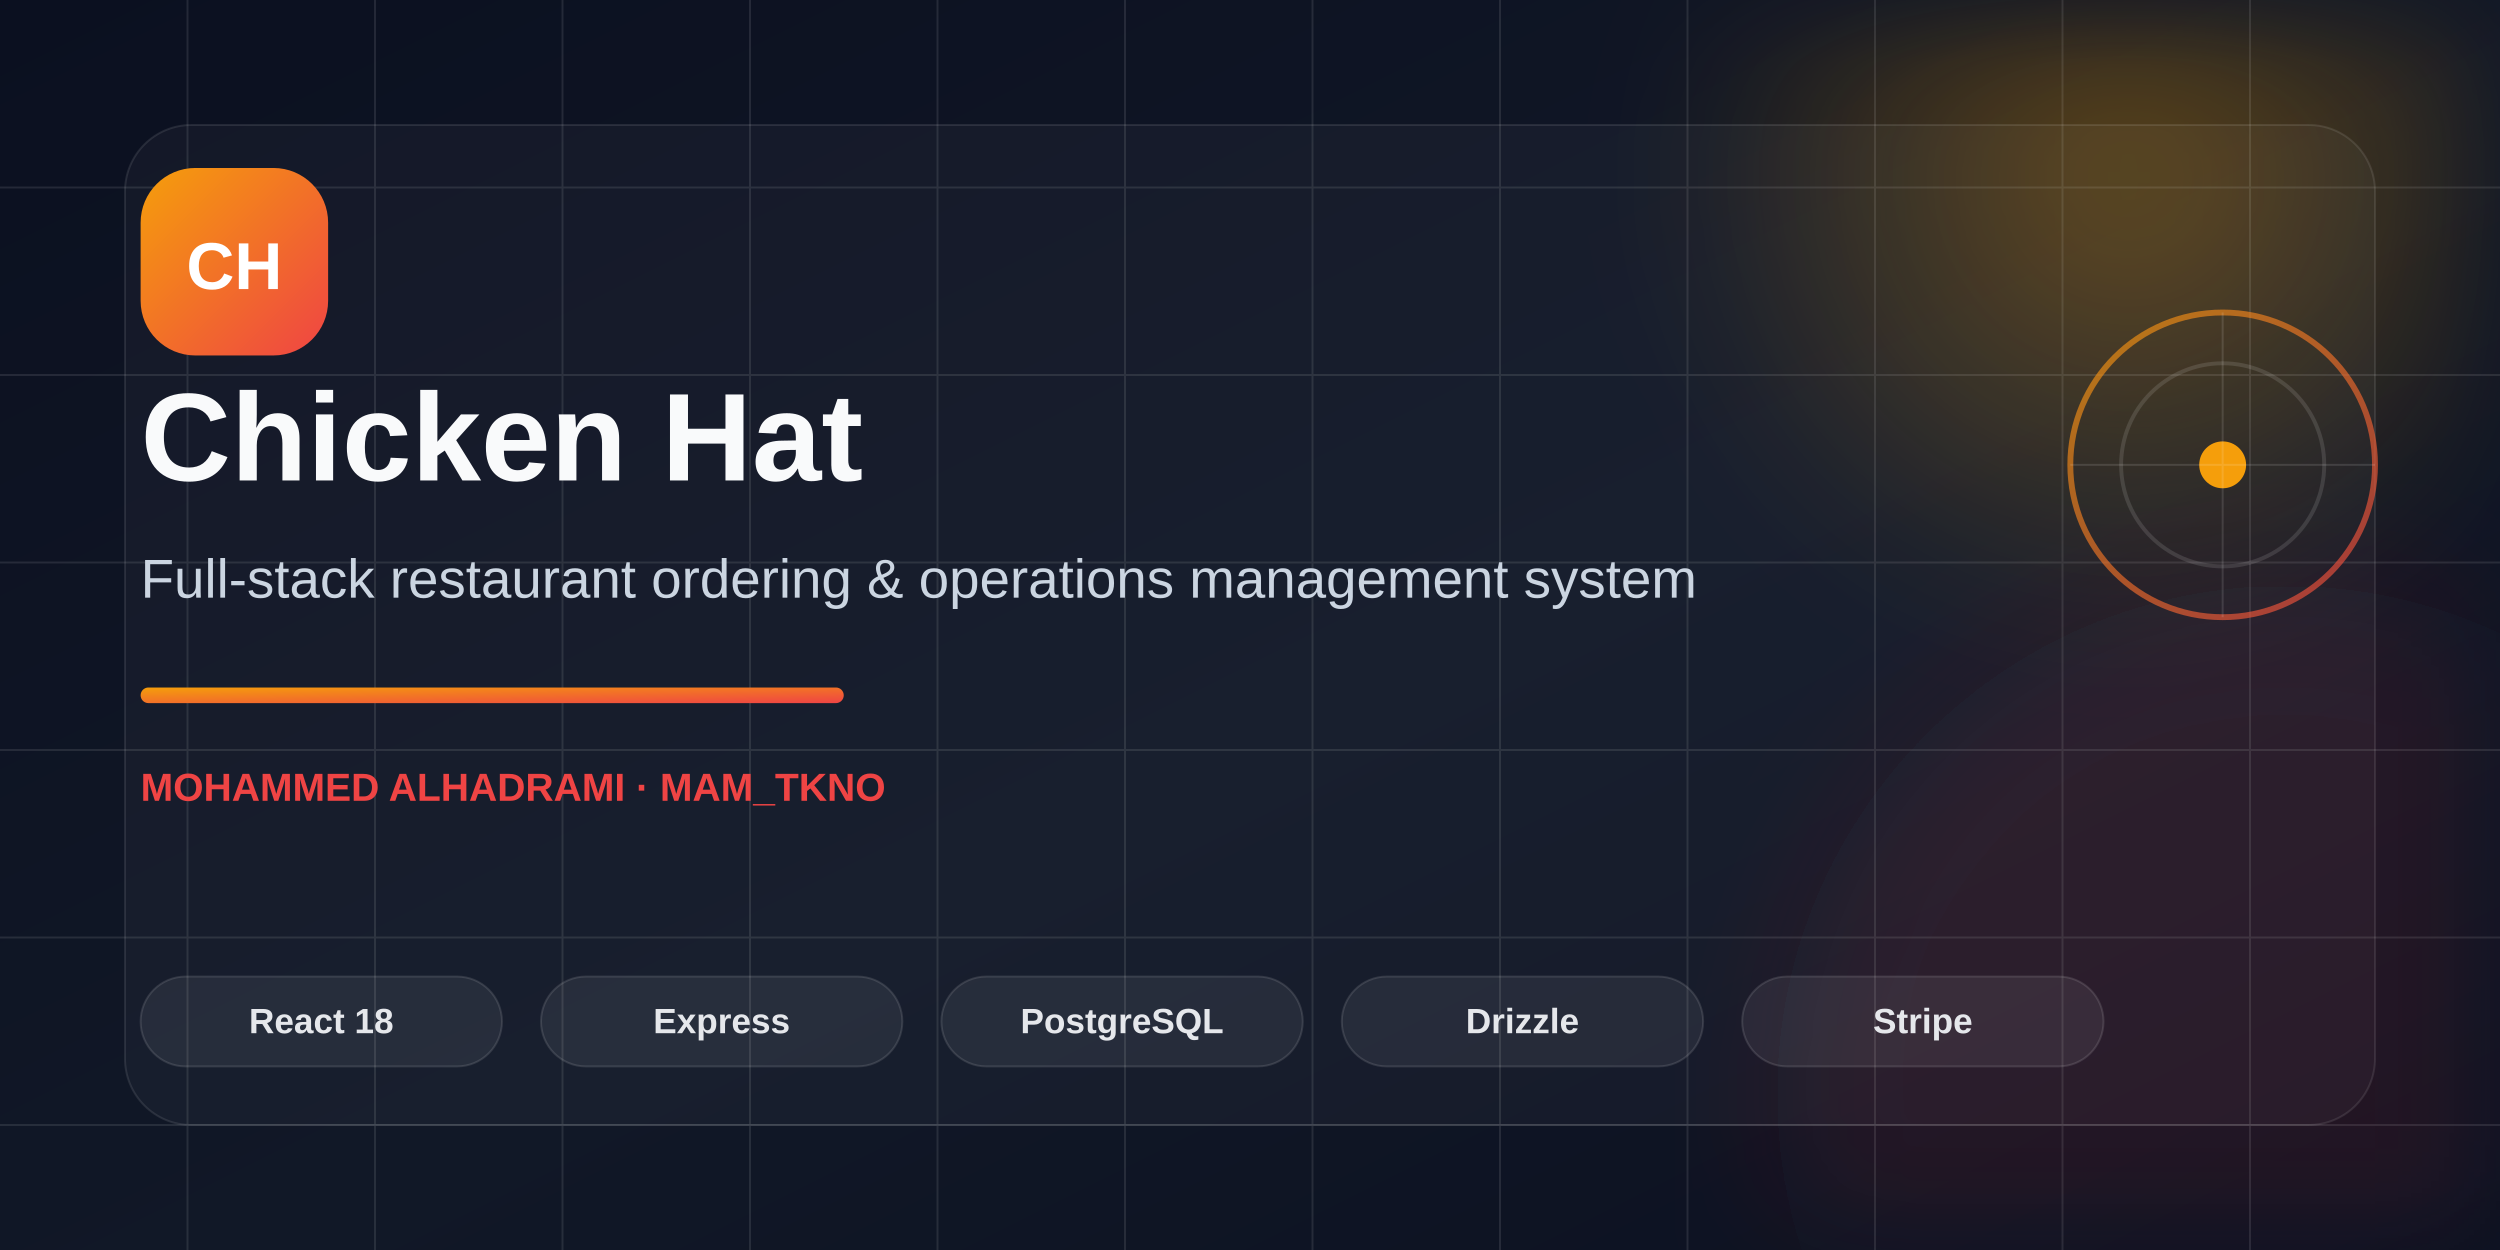
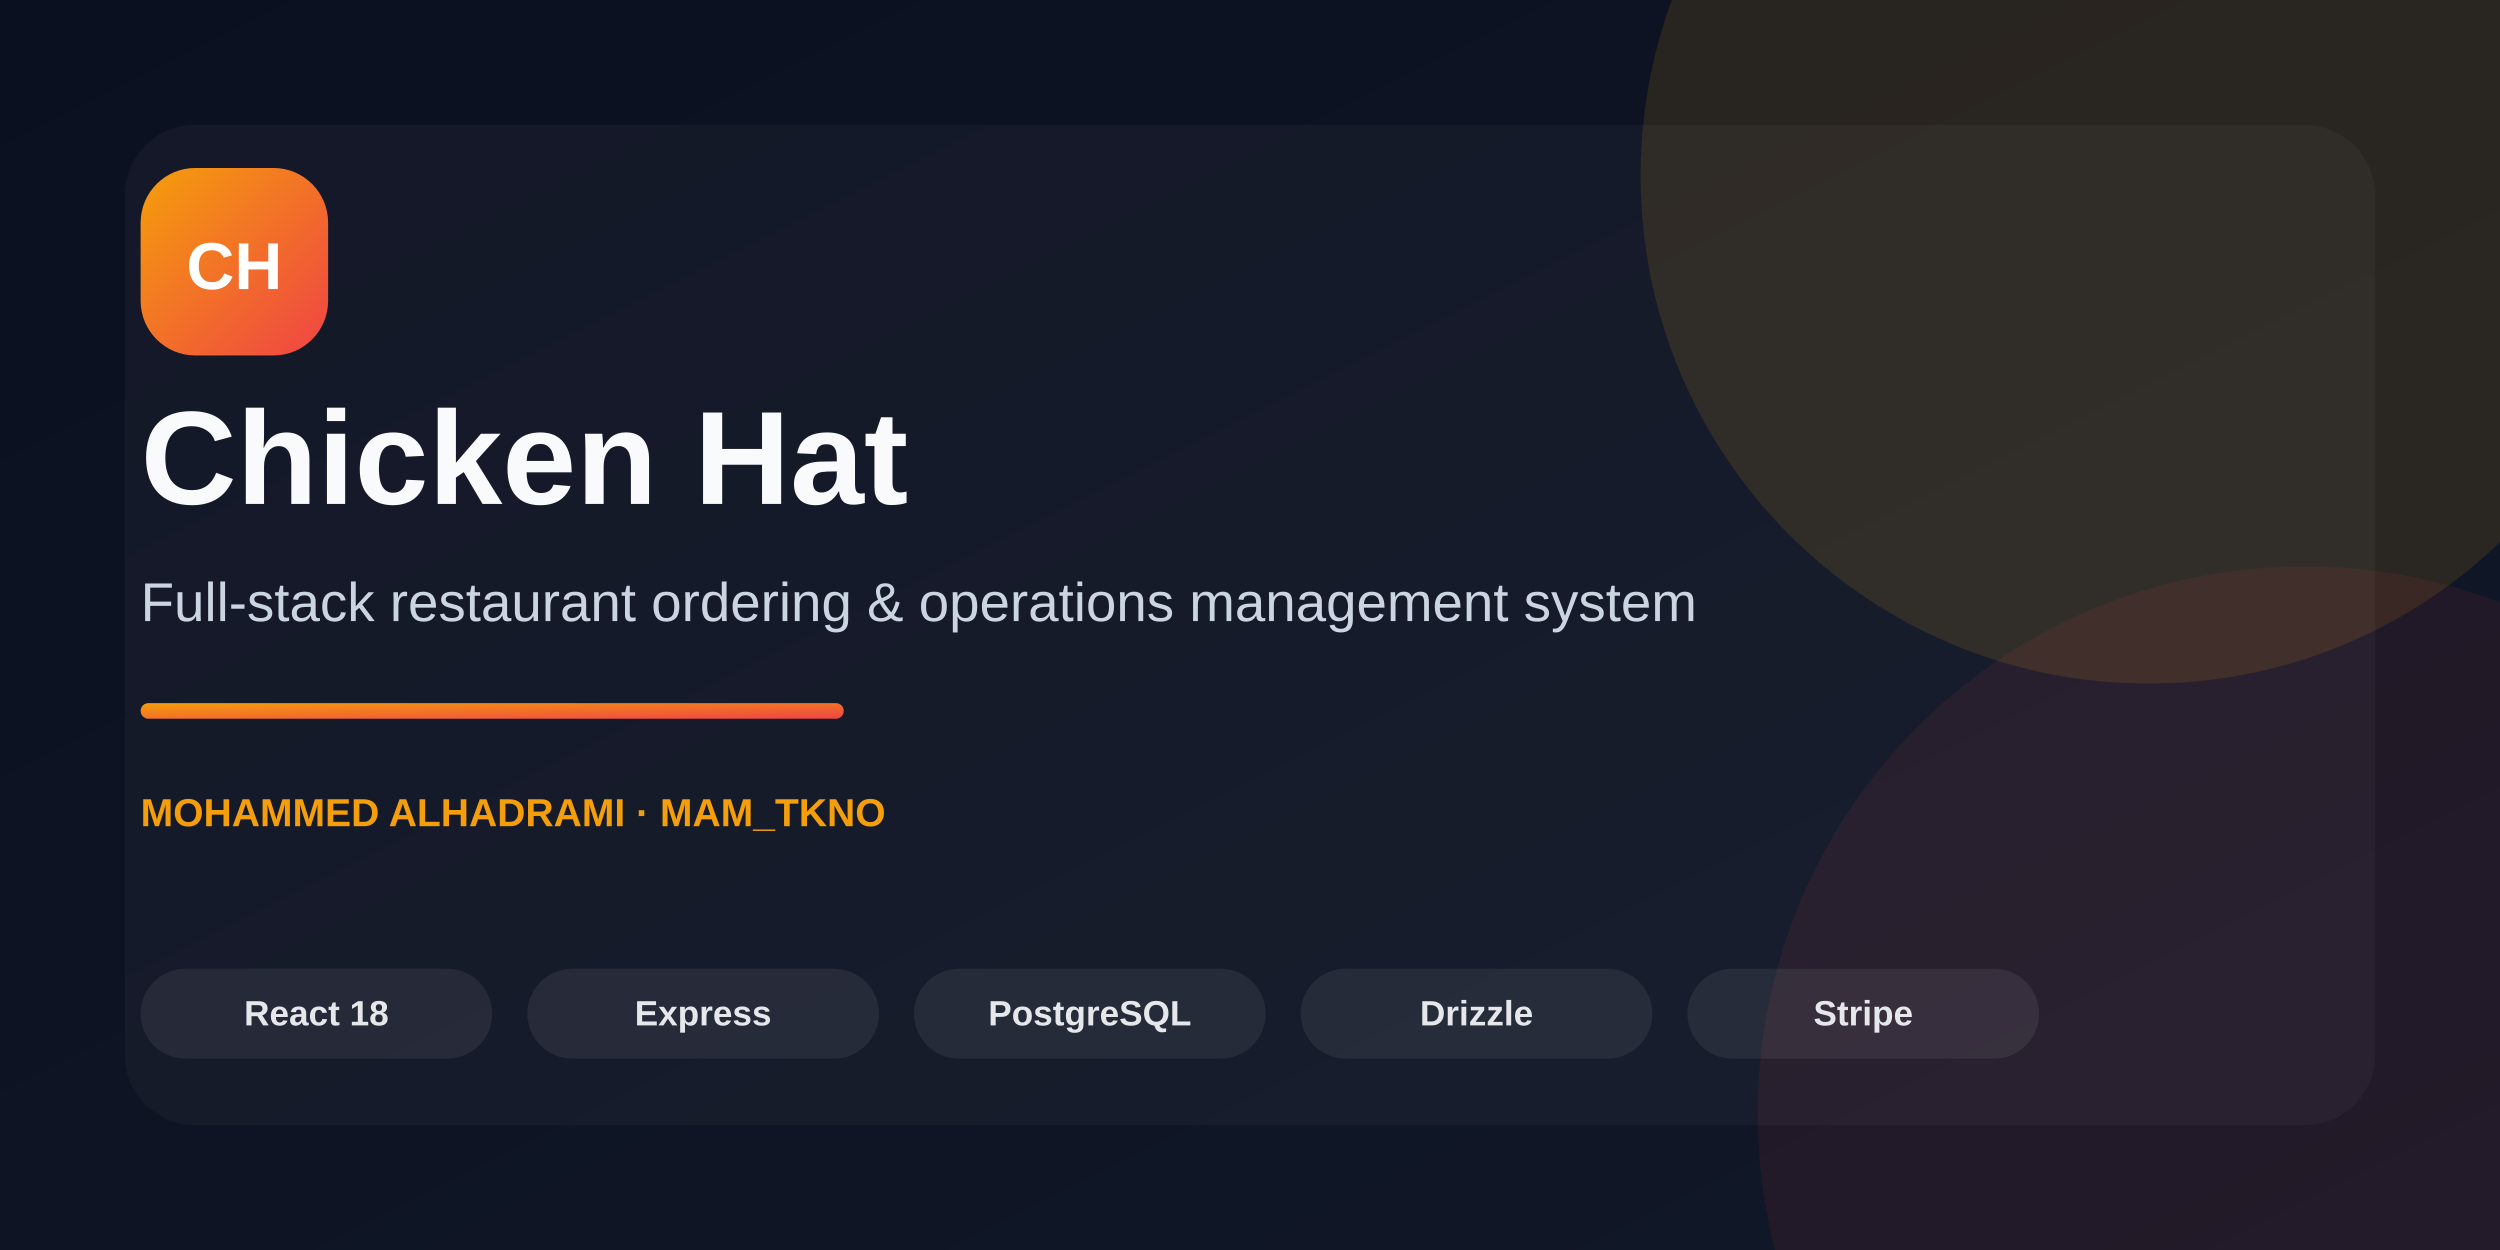
<svg xmlns="http://www.w3.org/2000/svg" width="1280" height="640" viewBox="0 0 1280 640">
  <defs>
    <linearGradient id="bg" x1="0" y1="0" x2="1" y2="1">
      <stop offset="0%" stop-color="#0B1020" />
-       <stop offset="55%" stop-color="#111827" />
-       <stop offset="100%" stop-color="#0B1020" />
+       <stop offset="100%" stop-color="#111827" />
    </linearGradient>
-     <linearGradient id="accent" x1="0" y1="0" x2="1" y2="1">
+     <linearGradient id="ac" x1="0" y1="0" x2="1" y2="1">
      <stop offset="0%" stop-color="#F59E0B" />
      <stop offset="100%" stop-color="#EF4444" />
    </linearGradient>
-     <radialGradient id="glow">
-       <stop offset="0%" stop-color="#F59E0B" stop-opacity="0.34" />
-       <stop offset="100%" stop-color="#F59E0B" stop-opacity="0" />
-     </radialGradient>
-     <filter id="blur">
-       <feGaussianBlur stdDeviation="34" />
-     </filter>
  </defs>
  <rect width="1280" height="640" fill="url(#bg)" />
-   <circle cx="1090" cy="90" r="240" fill="url(#glow)" filter="url(#blur)" />
-   <circle cx="1170" cy="560" r="260" fill="#EF4444" fill-opacity="0.10" filter="url(#blur)" />
-   <g opacity="0.10" stroke="#FFFFFF">
-     <path d="M0 96H1280M0 192H1280M0 288H1280M0 384H1280M0 480H1280M0 576H1280" />
-     <path d="M96 0V640M192 0V640M288 0V640M384 0V640M480 0V640M576 0V640M672 0V640M768 0V640M864 0V640M960 0V640M1056 0V640M1152 0V640" />
-   </g>
-   <rect x="64" y="64" width="1152" height="512" rx="34" fill="#FFFFFF" fill-opacity="0.035" stroke="#FFFFFF" stroke-opacity="0.10" />
-   <g transform="translate(72,86)">
-     <rect width="96" height="96" rx="28" fill="url(#accent)" />
-     <text x="48" y="62" text-anchor="middle" font-family="Arial, Helvetica, sans-serif" font-size="34" font-weight="800" fill="#FFFFFF">CH</text>
-   </g>
-   <text x="72" y="246" font-family="Arial, Helvetica, sans-serif" font-size="64" font-weight="800" fill="#F9FAFB">Chicken Hat</text>
-   <text x="72" y="306" font-family="Arial, Helvetica, sans-serif" font-size="28" font-weight="400" fill="#CBD5E1">Full-stack restaurant ordering &amp; operations management system</text>
-   <g transform="translate(72,352)">
-     <rect width="360" height="8" rx="4" fill="url(#accent)" />
-     <text y="58" font-family="Arial, Helvetica, sans-serif" font-size="20" font-weight="700" fill="#EF4444">MOHAMMED ALHADRAMI · MAM_TKNO</text>
-   </g>
-   <g transform="translate(72,500)">
-     <rect width="185" height="46" rx="23" fill="#FFFFFF" fill-opacity="0.07" stroke="#FFFFFF" stroke-opacity="0.12" />
-     <text x="92.5" y="29" text-anchor="middle" font-family="Arial, Helvetica, sans-serif" font-size="18" font-weight="600" fill="#E5E7EB">React 18</text>
-   </g>
-   <g transform="translate(277,500)">
-     <rect width="185" height="46" rx="23" fill="#FFFFFF" fill-opacity="0.07" stroke="#FFFFFF" stroke-opacity="0.12" />
-     <text x="92.5" y="29" text-anchor="middle" font-family="Arial, Helvetica, sans-serif" font-size="18" font-weight="600" fill="#E5E7EB">Express</text>
-   </g>
-   <g transform="translate(482,500)">
-     <rect width="185" height="46" rx="23" fill="#FFFFFF" fill-opacity="0.07" stroke="#FFFFFF" stroke-opacity="0.12" />
-     <text x="92.5" y="29" text-anchor="middle" font-family="Arial, Helvetica, sans-serif" font-size="18" font-weight="600" fill="#E5E7EB">PostgreSQL</text>
-   </g>
-   <g transform="translate(687,500)">
-     <rect width="185" height="46" rx="23" fill="#FFFFFF" fill-opacity="0.07" stroke="#FFFFFF" stroke-opacity="0.12" />
-     <text x="92.5" y="29" text-anchor="middle" font-family="Arial, Helvetica, sans-serif" font-size="18" font-weight="600" fill="#E5E7EB">Drizzle</text>
-   </g>
-   <g transform="translate(892,500)">
-     <rect width="185" height="46" rx="23" fill="#FFFFFF" fill-opacity="0.07" stroke="#FFFFFF" stroke-opacity="0.12" />
-     <text x="92.5" y="29" text-anchor="middle" font-family="Arial, Helvetica, sans-serif" font-size="18" font-weight="600" fill="#E5E7EB">Stripe</text>
-   </g>
-   <g transform="translate(1050,150)">
-     <circle cx="88" cy="88" r="78" fill="none" stroke="url(#accent)" stroke-width="3" opacity="0.65" />
-     <circle cx="88" cy="88" r="52" fill="none" stroke="#FFFFFF" stroke-opacity="0.12" stroke-width="2" />
-     <circle cx="88" cy="88" r="12" fill="#F59E0B" />
-     <path d="M88 10V166M10 88H166" stroke="#FFFFFF" stroke-opacity="0.12" />
+   <circle cx="1100" cy="90" r="260" fill="#F59E0B" opacity=".12" />
+   <circle cx="1180" cy="570" r="280" fill="#EF4444" opacity=".08" />
+   <rect x="64" y="64" width="1152" height="512" rx="36" fill="#fff" opacity=".035" stroke="#fff" stroke-opacity=".12" />
+   <rect x="72" y="86" width="96" height="96" rx="28" fill="url(#ac)" />
+   <text x="120" y="148" text-anchor="middle" font-family="Arial,sans-serif" font-size="34" font-weight="800" fill="#fff">CH</text>
+   <text x="72" y="258" font-family="Arial,sans-serif" font-size="68" font-weight="800" fill="#F9FAFB">Chicken Hat</text>
+   <text x="72" y="318" font-family="Arial,sans-serif" font-size="28" fill="#CBD5E1">Full-stack restaurant ordering &amp; operations management system</text>
+   <rect x="72" y="360" width="360" height="8" rx="4" fill="url(#ac)" />
+   <text x="72" y="423" font-family="Arial,sans-serif" font-size="20" font-weight="700" fill="#F59E0B">MOHAMMED ALHADRAMI · MAM_TKNO</text>
+   <g font-family="Arial,sans-serif" font-size="18" font-weight="600" fill="#E5E7EB">
+     <rect x="72" y="496" width="180" height="46" rx="23" fill="#fff" opacity=".07" />
+     <text x="162" y="525" text-anchor="middle">React 18</text>
+     <rect x="270" y="496" width="180" height="46" rx="23" fill="#fff" opacity=".07" />
+     <text x="360" y="525" text-anchor="middle">Express</text>
+     <rect x="468" y="496" width="180" height="46" rx="23" fill="#fff" opacity=".07" />
+     <text x="558" y="525" text-anchor="middle">PostgreSQL</text>
+     <rect x="666" y="496" width="180" height="46" rx="23" fill="#fff" opacity=".07" />
+     <text x="756" y="525" text-anchor="middle">Drizzle</text>
+     <rect x="864" y="496" width="180" height="46" rx="23" fill="#fff" opacity=".07" />
+     <text x="954" y="525" text-anchor="middle">Stripe</text>
  </g>
</svg>
